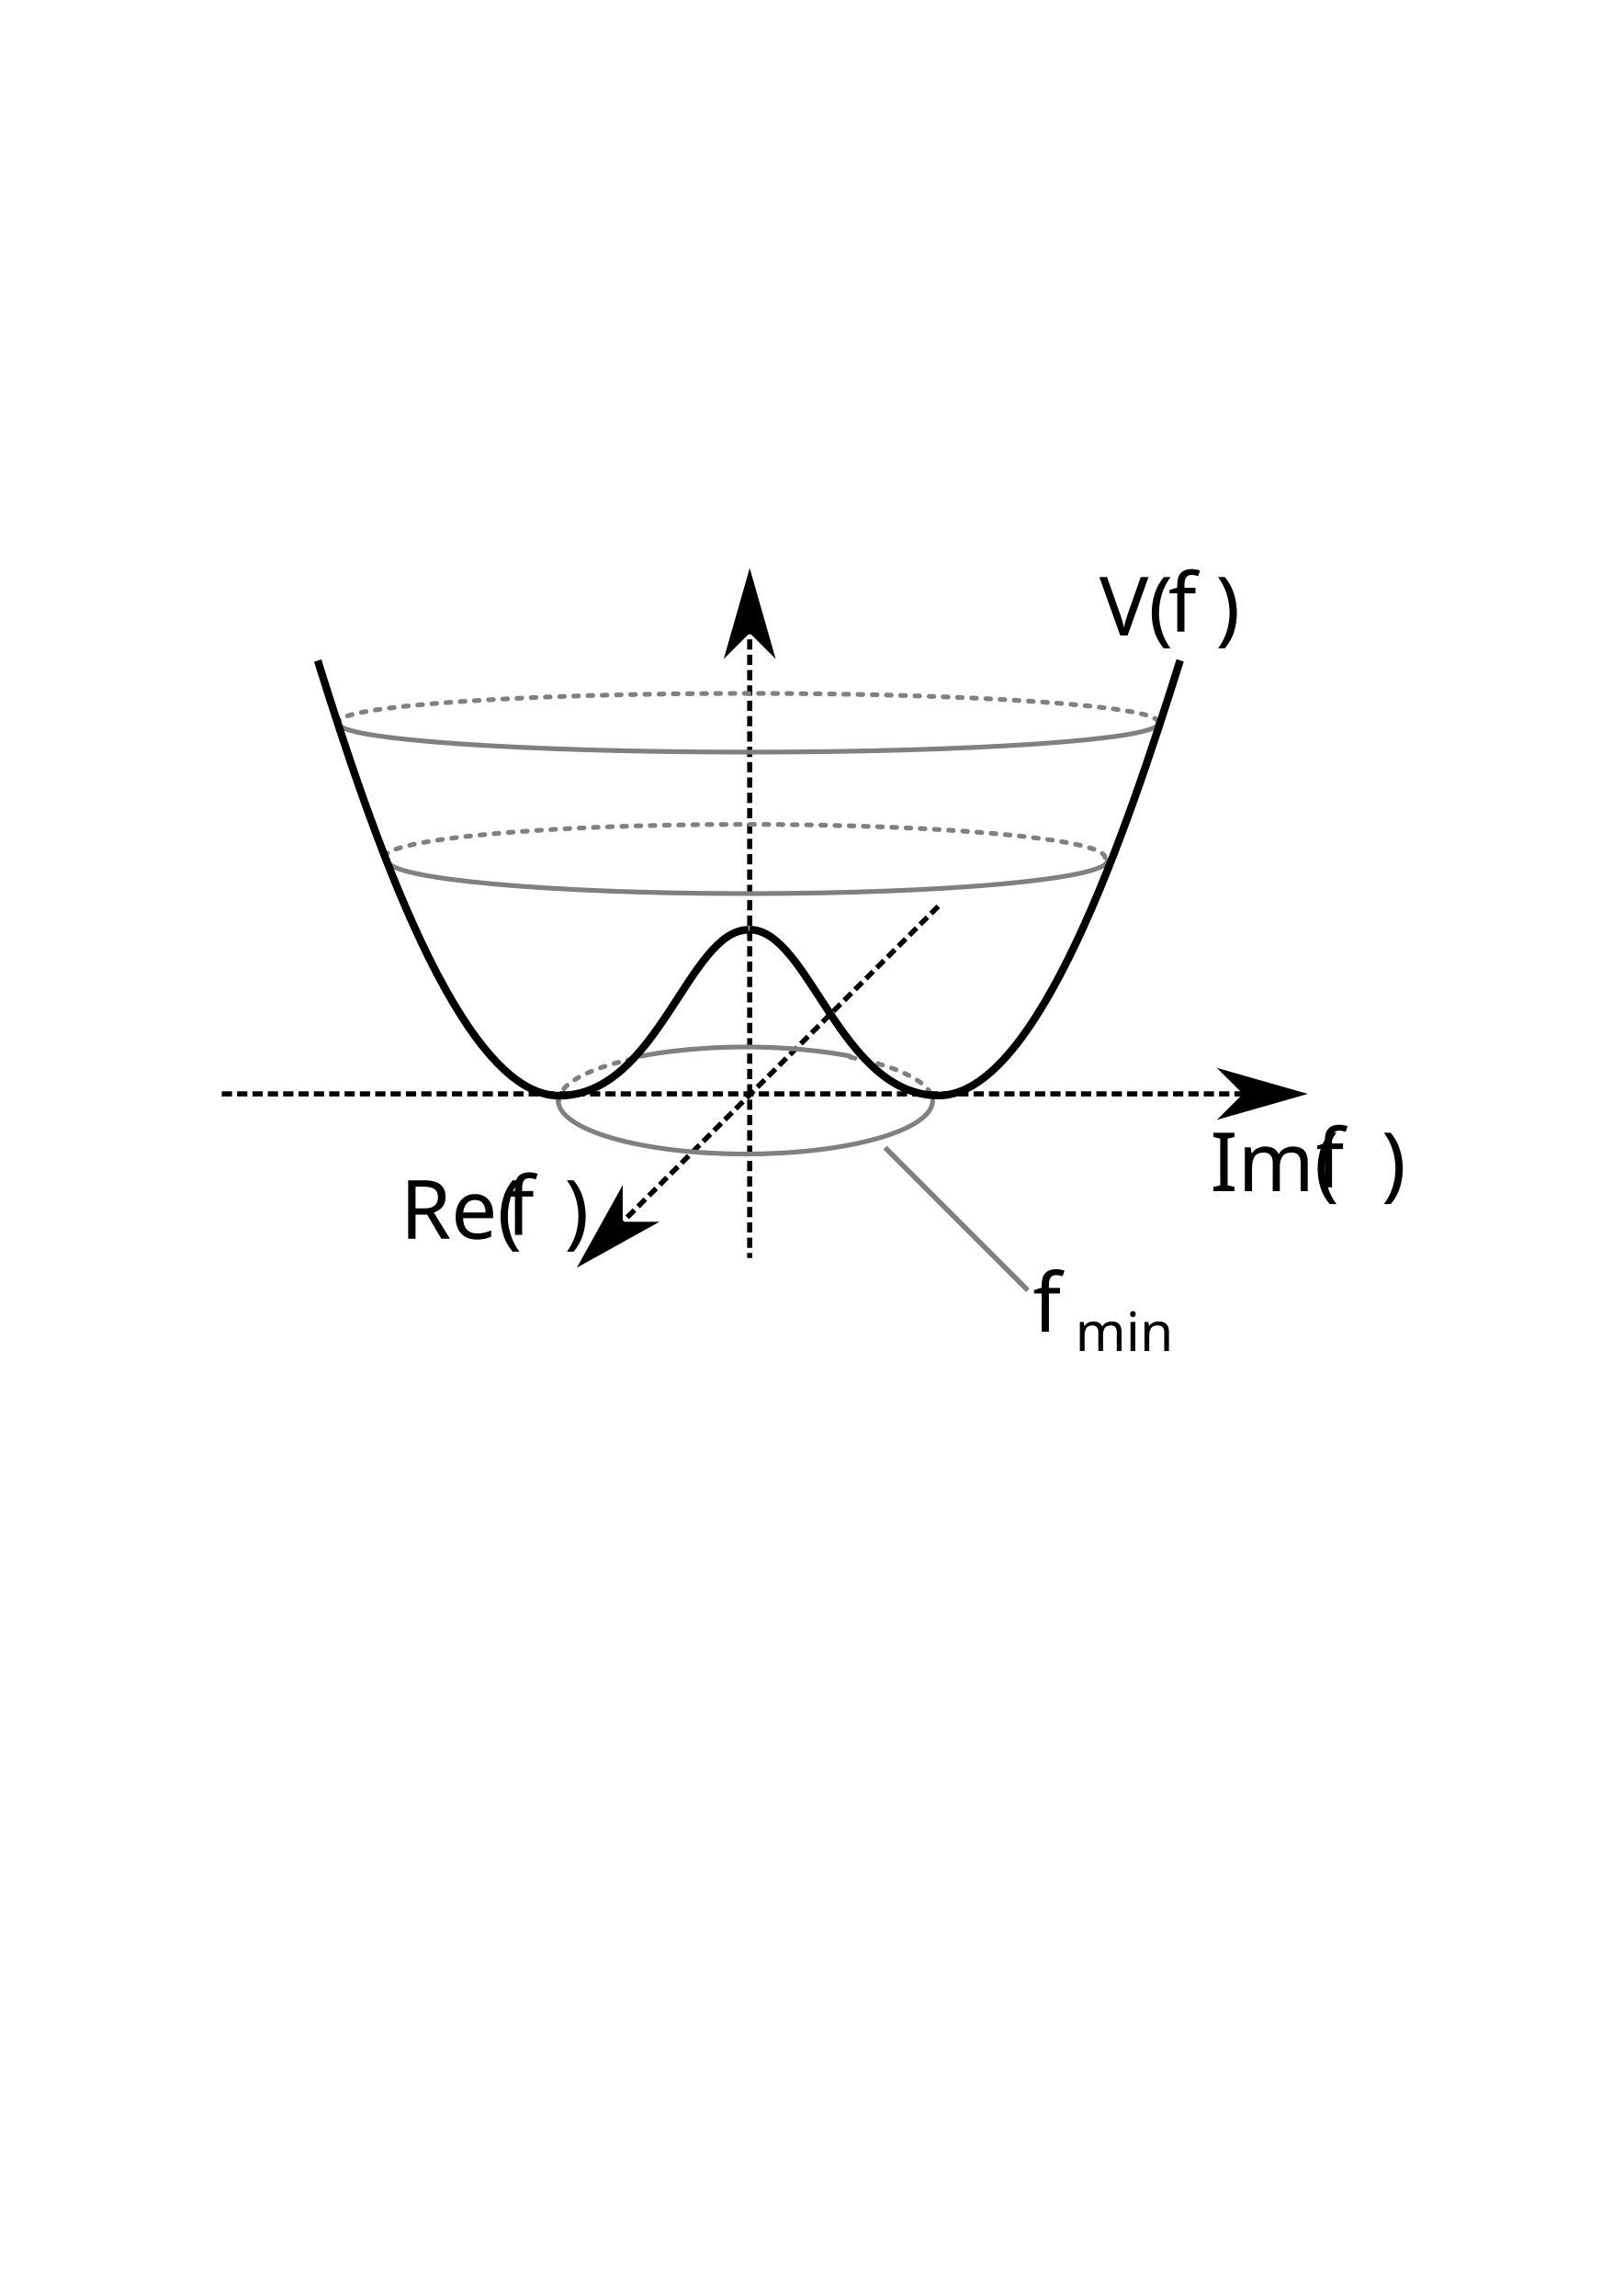
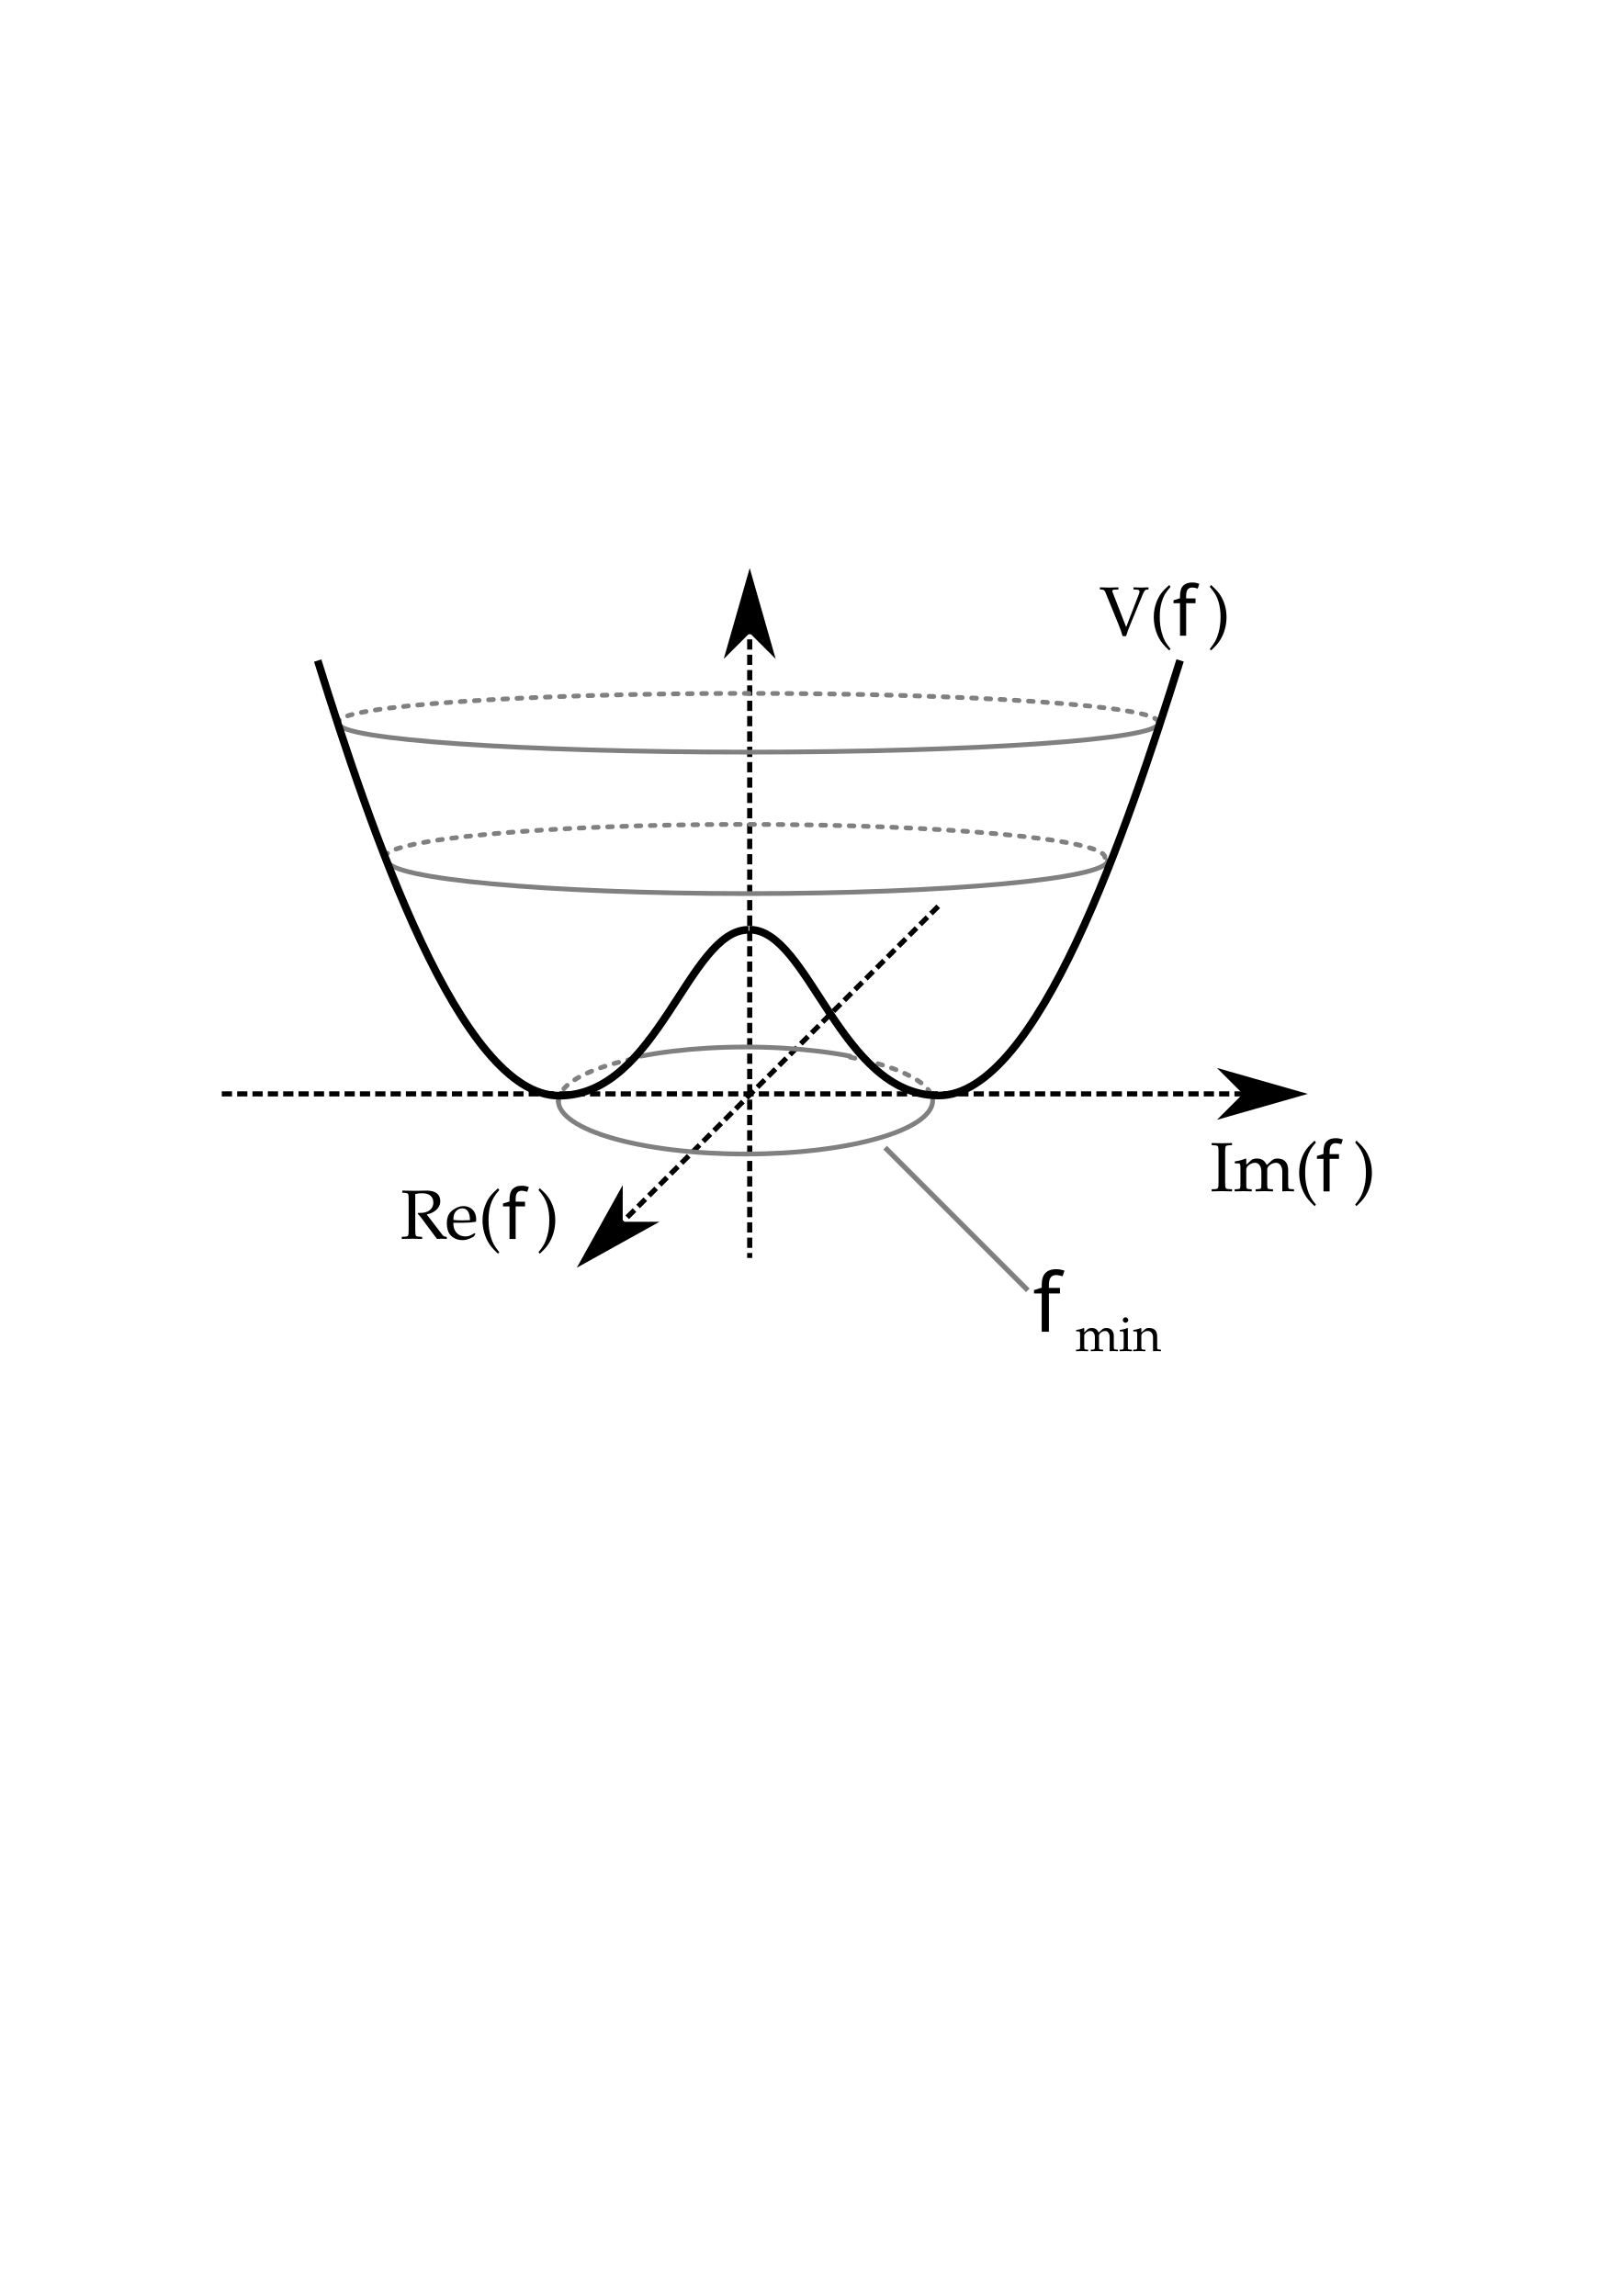
<svg xmlns="http://www.w3.org/2000/svg" width="210mm" height="297mm" id="svg2" version="1.1">
  <defs id="defs4">
    <marker orient="auto" refY="0.0" refX="0.0" id="Arrow1Lend" style="overflow:visible;">
      <path id="path4063" d="M 0.0,0.0 L 5.0,-5.0 L -12.5,0.0 L 5.0,5.0 L 0.0,0.0 z " style="fill-rule:evenodd;stroke:#000000;stroke-width:1.0pt;marker-start:none;" transform="scale(0.8) rotate(180) translate(12.5,0)" />
    </marker>
    <marker orient="auto" refY="0.0" refX="0.0" id="Arrow1Lstart" style="overflow:visible">
      <path id="path4060" d="M 0.0,0.0 L 5.0,-5.0 L -12.5,0.0 L 5.0,5.0 L 0.0,0.0 z " style="fill-rule:evenodd;stroke:#000000;stroke-width:1.0pt;marker-start:none" transform="scale(0.8) translate(12.5,0)" />
    </marker>
  </defs>
  <g id="layer2" style="display:inline">
    <path style="fill:none;stroke:#000000;stroke-width:2.5;stroke-linecap:butt;stroke-linejoin:miter;stroke-miterlimit:4;stroke-opacity:1;stroke-dasharray:5, 2.5;stroke-dashoffset:0;marker-start:url(#Arrow1Lstart);marker-mid:none;marker-end:none" d="m 366.471,282.584 0,332.428" id="path2816" />
    <path style="fill:none;stroke:#000000;stroke-width:2.5;stroke-linecap:butt;stroke-linejoin:miter;stroke-miterlimit:4;stroke-opacity:1;stroke-dasharray:5, 2.5;stroke-dashoffset:0;marker-start:none;marker-mid:none;marker-end:url(#Arrow1Lend)" d="m 108.422,534.803 526.007,0" id="path3638" />
    <path style="fill:none;stroke:#000000;stroke-width:2.5;stroke-linecap:butt;stroke-linejoin:miter;stroke-miterlimit:4;stroke-opacity:1;stroke-dasharray:5, 2.5;stroke-dashoffset:0;marker-start:url(#Arrow1Lstart)" d="M 285.386,616.35 459.284,442.452" id="path3640" />
  </g>
  <g id="layer3" style="display:inline">
    <path style="fill:none;stroke:#808080;stroke-width:2.316;stroke-linecap:round;stroke-linejoin:round;stroke-miterlimit:4;stroke-opacity:1;stroke-dashoffset:0" d="m 455.92,538.042 c 0,1.806 -0.64,3.569 -1.859,5.272 -1.219,1.703 -3.017,3.345 -5.332,4.91 -2.315,1.565 -5.148,3.052 -8.437,4.443 -3.289,1.392 -7.034,2.688 -11.174,3.871 -4.14,1.183 -8.675,2.254 -13.543,3.194 -4.868,0.94 -10.07,1.75 -15.544,2.412 -5.474,0.662 -11.22,1.176 -17.177,1.524 -5.957,0.348 -12.125,0.531 -18.442,0.531 -6.317,0 -12.485,-0.183 -18.442,-0.531 -5.957,-0.348 -11.703,-0.862 -17.177,-1.524 -5.474,-0.662 -10.676,-1.472 -15.544,-2.412 -4.868,-0.94 -9.403,-2.011 -13.543,-3.194 -4.14,-1.183 -7.885,-2.48 -11.174,-3.871 -3.289,-1.392 -6.122,-2.878 -8.437,-4.443 -2.315,-1.565 -4.113,-3.207 -5.332,-4.91 -1.219,-1.703 -1.859,-3.466 -1.859,-5.272 m 40.345,-21.69 c 4.868,-0.94 10.07,-1.75 15.544,-2.412 5.474,-0.662 11.22,-1.176 17.177,-1.524 5.957,-0.348 12.125,-0.531 18.442,-0.531 m 91.507,26.157 m -91.507,-26.157 c 6.317,0 12.485,0.183 18.442,0.531 5.957,0.348 11.703,0.862 17.177,1.524 5.474,0.662 10.676,1.472 15.544,2.412" id="path2818" />
    <path style="fill:none;stroke:#808080;stroke-width:2.316;stroke-linecap:round;stroke-linejoin:round;stroke-miterlimit:4;stroke-opacity:1;stroke-dashoffset:0" d="m 541.394,420.77 c 0,8.896 -78.796,16.107 -175.997,16.107 -97.2,0 -175.997,-7.211 -175.997,-16.107" id="path2818-1" />
    <path style="fill:none;stroke:#808080;stroke-width:2.316;stroke-linecap:round;stroke-linejoin:round;stroke-miterlimit:4;stroke-opacity:1;stroke-dashoffset:0" d="m 566.046,353.846 c 0,7.66 -89.627,13.87 -200.187,13.87 -110.56,0 -200.187,-6.21 -200.187,-13.87" id="path2818-1-4" />
    <path style="fill:none;stroke:#808080;stroke-width:2.316;stroke-linecap:round;stroke-linejoin:round;stroke-miterlimit:4;stroke-opacity:1;stroke-dasharray:2.316, 4.632;stroke-dashoffset:0" d="m 565.942,352.866 c 0,-7.66 -89.627,-13.87 -200.187,-13.87 -110.56,0 -200.187,6.21 -200.187,13.87" id="path2818-1-4-5" />
    <path style="fill:none;stroke:#808080;stroke-width:2.316;stroke-linecap:round;stroke-linejoin:round;stroke-miterlimit:4;stroke-opacity:1;stroke-dasharray:2.316, 4.632;stroke-dashoffset:0" d="m 540.076,419.14 c 0,-8.896 -78.796,-16.107 -175.997,-16.107 -97.2,0 -175.997,7.211 -175.997,16.107" id="path2818-1-1" />
    <path style="fill:none;stroke:#808080;stroke-width:2.316;stroke-linecap:round;stroke-linejoin:round;stroke-miterlimit:4;stroke-opacity:1;stroke-dasharray:2.316, 4.632;stroke-dashoffset:0" d="m 272.972,538.566 c 0,-1.806 0.64,-3.569 1.859,-5.272 1.219,-1.703 3.017,-3.345 5.332,-4.91 2.315,-1.565 5.148,-3.052 8.437,-4.443 3.289,-1.392 7.034,-2.688 11.174,-3.871 4.14,-1.183 8.675,-2.254 13.543,-3.194 m 102.325,0 c 11.427,2.377 23.206,5.136 33.153,11.508 2.315,1.565 4.113,3.207 5.332,4.91 1.219,1.703 1.859,3.466 1.859,5.272 m -40.345,-21.69" id="path2818-11" />
    <path style="fill:none;stroke:#808080;stroke-width:2.5;stroke-linecap:butt;stroke-linejoin:miter;stroke-miterlimit:4;stroke-opacity:1;stroke-dasharray:none;stroke-dashoffset:0" d="m 432.66,561.077 69.767,69.767" id="path6412" />
  </g>
  <g id="layer1" style="display:inline">
    <path style="fill:none;stroke:#000000;stroke-width:3.75;stroke-linecap:butt;stroke-linejoin:miter;stroke-miterlimit:4;stroke-opacity:1;stroke-dasharray:none" d="m 155.304,322.967 c 25.972,83.119 69.644,212.713 117.976,212.713 48.333,0 63.246,-81.085 92.588,-81.085" id="path2842" />
    <path style="fill:none;stroke:#000000;stroke-width:3.75;stroke-linecap:butt;stroke-linejoin:miter;stroke-miterlimit:4;stroke-opacity:1;stroke-dasharray:none" d="m 576.853,322.881 c -25.972,83.119 -69.644,212.713 -117.976,212.713 -48.333,0 -63.246,-81.085 -92.588,-81.085" id="path2842-7" />
-     <text xml:space="preserve" style="font-size:40px;font-style:normal;font-variant:normal;font-weight:normal;font-stretch:normal;text-align:start;line-height:125%;writing-mode:lr-tb;text-anchor:start;fill:#000000;fill-opacity:1;stroke:none;font-family:Calibri;-inkscape-font-specification:Calibri" x="537.397" y="310.692" id="text6209">
+     <text xml:space="preserve" style="font-size:34px;font-style:normal;font-variant:normal;font-weight:normal;font-stretch:normal;text-align:start;line-height:125%;writing-mode:lr;text-anchor:start;fill:#000000;fill-opacity:1;stroke:none;font-family:Palatino Linotype;-inkscape-font-specification:Palatino Linotype" x="537.397" y="310.692" id="text6209">
      <tspan id="tspan6213" x="537.397" y="310.692">V(  )</tspan>
    </text>
-     <text xml:space="preserve" style="font-size:40px;font-style:normal;font-weight:normal;fill:#000000;fill-opacity:1;stroke:none;font-family:Calibri;-inkscape-font-specification:Calibri" x="571.109" y="308.806" id="text6215">
-       <tspan id="tspan6217" x="571.109" y="308.806" style="font-family:MaplePi;-inkscape-font-specification:MaplePi">f</tspan>
+     <text xml:space="preserve" style="font-size:34px;font-style:normal;font-variant:normal;font-weight:normal;font-stretch:normal;text-align:start;line-height:125%;writing-mode:lr-tb;text-anchor:start;fill:#000000;fill-opacity:1;stroke:none;font-family:MaplePi;-inkscape-font-specification:MaplePi" x="573.109" y="310.806" id="text6215">
+       <tspan id="tspan6217" x="573.109" y="310.806" style="font-size:34px;font-style:normal;font-variant:normal;font-weight:normal;font-stretch:normal;text-align:start;line-height:125%;writing-mode:lr-tb;text-anchor:start;font-family:MaplePi;-inkscape-font-specification:MaplePi">f</tspan>
    </text>
-     <text xml:space="preserve" style="font-size:40px;font-style:normal;font-variant:normal;font-weight:normal;font-stretch:normal;text-align:start;line-height:125%;writing-mode:lr-tb;text-anchor:start;fill:#000000;fill-opacity:1;stroke:none;font-family:Calibri;-inkscape-font-specification:Calibri" x="591.533" y="582.359" id="text6209-0">
+     <text xml:space="preserve" style="font-size:34px;font-style:normal;font-variant:normal;font-weight:normal;font-stretch:normal;text-align:start;line-height:125%;writing-mode:lr;text-anchor:start;fill:#000000;fill-opacity:1;stroke:none;font-family:Palatino Linotype;-inkscape-font-specification:Palatino Linotype" x="591.533" y="582.359" id="text6209-0">
      <tspan id="tspan6213-9" x="591.533" y="582.359">Im(  )</tspan>
    </text>
-     <text xml:space="preserve" style="font-size:40px;font-style:normal;font-weight:normal;fill:#000000;fill-opacity:1;stroke:none;font-family:Calibri;-inkscape-font-specification:Calibri" x="643.245" y="580.473" id="text6215-4">
-       <tspan id="tspan6217-8" x="643.245" y="580.473" style="font-family:MaplePi;-inkscape-font-specification:MaplePi">f</tspan>
+     <text xml:space="preserve" style="font-size:34px;font-style:normal;font-variant:normal;font-weight:normal;font-stretch:normal;text-align:start;line-height:125%;writing-mode:lr-tb;text-anchor:start;fill:#000000;fill-opacity:1;stroke:none;font-family:MaplePi;-inkscape-font-specification:MaplePi" x="643.245" y="582.473" id="text6215-4">
+       <tspan id="tspan6217-8" x="643.245" y="582.473" style="font-size:34px;font-style:normal;font-variant:normal;font-weight:normal;font-stretch:normal;text-align:start;line-height:125%;writing-mode:lr-tb;text-anchor:start;font-family:MaplePi;-inkscape-font-specification:MaplePi">f</tspan>
    </text>
-     <text xml:space="preserve" style="font-size:40px;font-style:normal;font-variant:normal;font-weight:normal;font-stretch:normal;text-align:start;line-height:125%;writing-mode:lr-tb;text-anchor:start;fill:#000000;fill-opacity:1;stroke:none;font-family:Calibri;-inkscape-font-specification:Calibri" x="195.646" y="605.615" id="text6209-0-8">
+     <text xml:space="preserve" style="font-size:34px;font-style:normal;font-variant:normal;font-weight:normal;font-stretch:normal;text-align:start;line-height:125%;writing-mode:lr;text-anchor:start;fill:#000000;fill-opacity:1;stroke:none;font-family:Palatino Linotype;-inkscape-font-specification:Palatino Linotype" x="195.646" y="605.615" id="text6209-0-8">
      <tspan id="tspan6213-9-2" x="195.646" y="605.615">Re(  )</tspan>
    </text>
-     <text xml:space="preserve" style="font-size:40px;font-style:normal;font-weight:normal;fill:#000000;fill-opacity:1;stroke:none;font-family:Calibri;-inkscape-font-specification:Calibri" x="247.358" y="603.729" id="text6215-4-4">
-       <tspan id="tspan6217-8-5" x="247.358" y="603.729" style="font-family:MaplePi;-inkscape-font-specification:MaplePi">f</tspan>
+     <text xml:space="preserve" style="font-size:34px;font-style:normal;font-variant:normal;font-weight:normal;font-stretch:normal;text-align:start;line-height:125%;writing-mode:lr-tb;text-anchor:start;fill:#000000;fill-opacity:1;stroke:none;font-family:MaplePi;-inkscape-font-specification:MaplePi" x="245.358" y="605.729" id="text6215-4-4">
+       <tspan id="tspan6217-8-5" x="245.358" y="605.729" style="font-size:34px;font-style:normal;font-variant:normal;font-weight:normal;font-stretch:normal;text-align:start;line-height:125%;writing-mode:lr-tb;text-anchor:start;font-family:MaplePi;-inkscape-font-specification:MaplePi">f</tspan>
    </text>
    <text xml:space="preserve" style="font-size:40px;font-style:normal;font-weight:normal;fill:#000000;fill-opacity:1;stroke:none;display:inline;font-family:Calibri;-inkscape-font-specification:Calibri" x="504.853" y="651.098" id="text6215-4-4-7">
      <tspan id="tspan6217-8-5-6" x="504.853" y="651.098" style="font-family:MaplePi;-inkscape-font-specification:MaplePi">f</tspan>
    </text>
-     <text xml:space="preserve" style="font-size:26.481px;font-style:normal;font-variant:normal;font-weight:normal;font-stretch:normal;text-align:start;line-height:125%;writing-mode:lr-tb;text-anchor:start;fill:#000000;fill-opacity:1;stroke:none;display:inline;font-family:Calibri;-inkscape-font-specification:Calibri" x="525.605" y="660.514" id="text6209-0-8-1">
+     <text xml:space="preserve" style="font-size:24px;font-style:normal;font-variant:normal;font-weight:normal;font-stretch:normal;text-align:start;line-height:125%;writing-mode:lr;text-anchor:start;fill:#000000;fill-opacity:1;stroke:none;display:inline;font-family:Palatino Linotype;-inkscape-font-specification:Palatino Linotype" x="525.605" y="660.514" id="text6209-0-8-1">
      <tspan id="tspan6213-9-2-4" x="525.605" y="660.514">min</tspan>
    </text>
  </g>
</svg>
